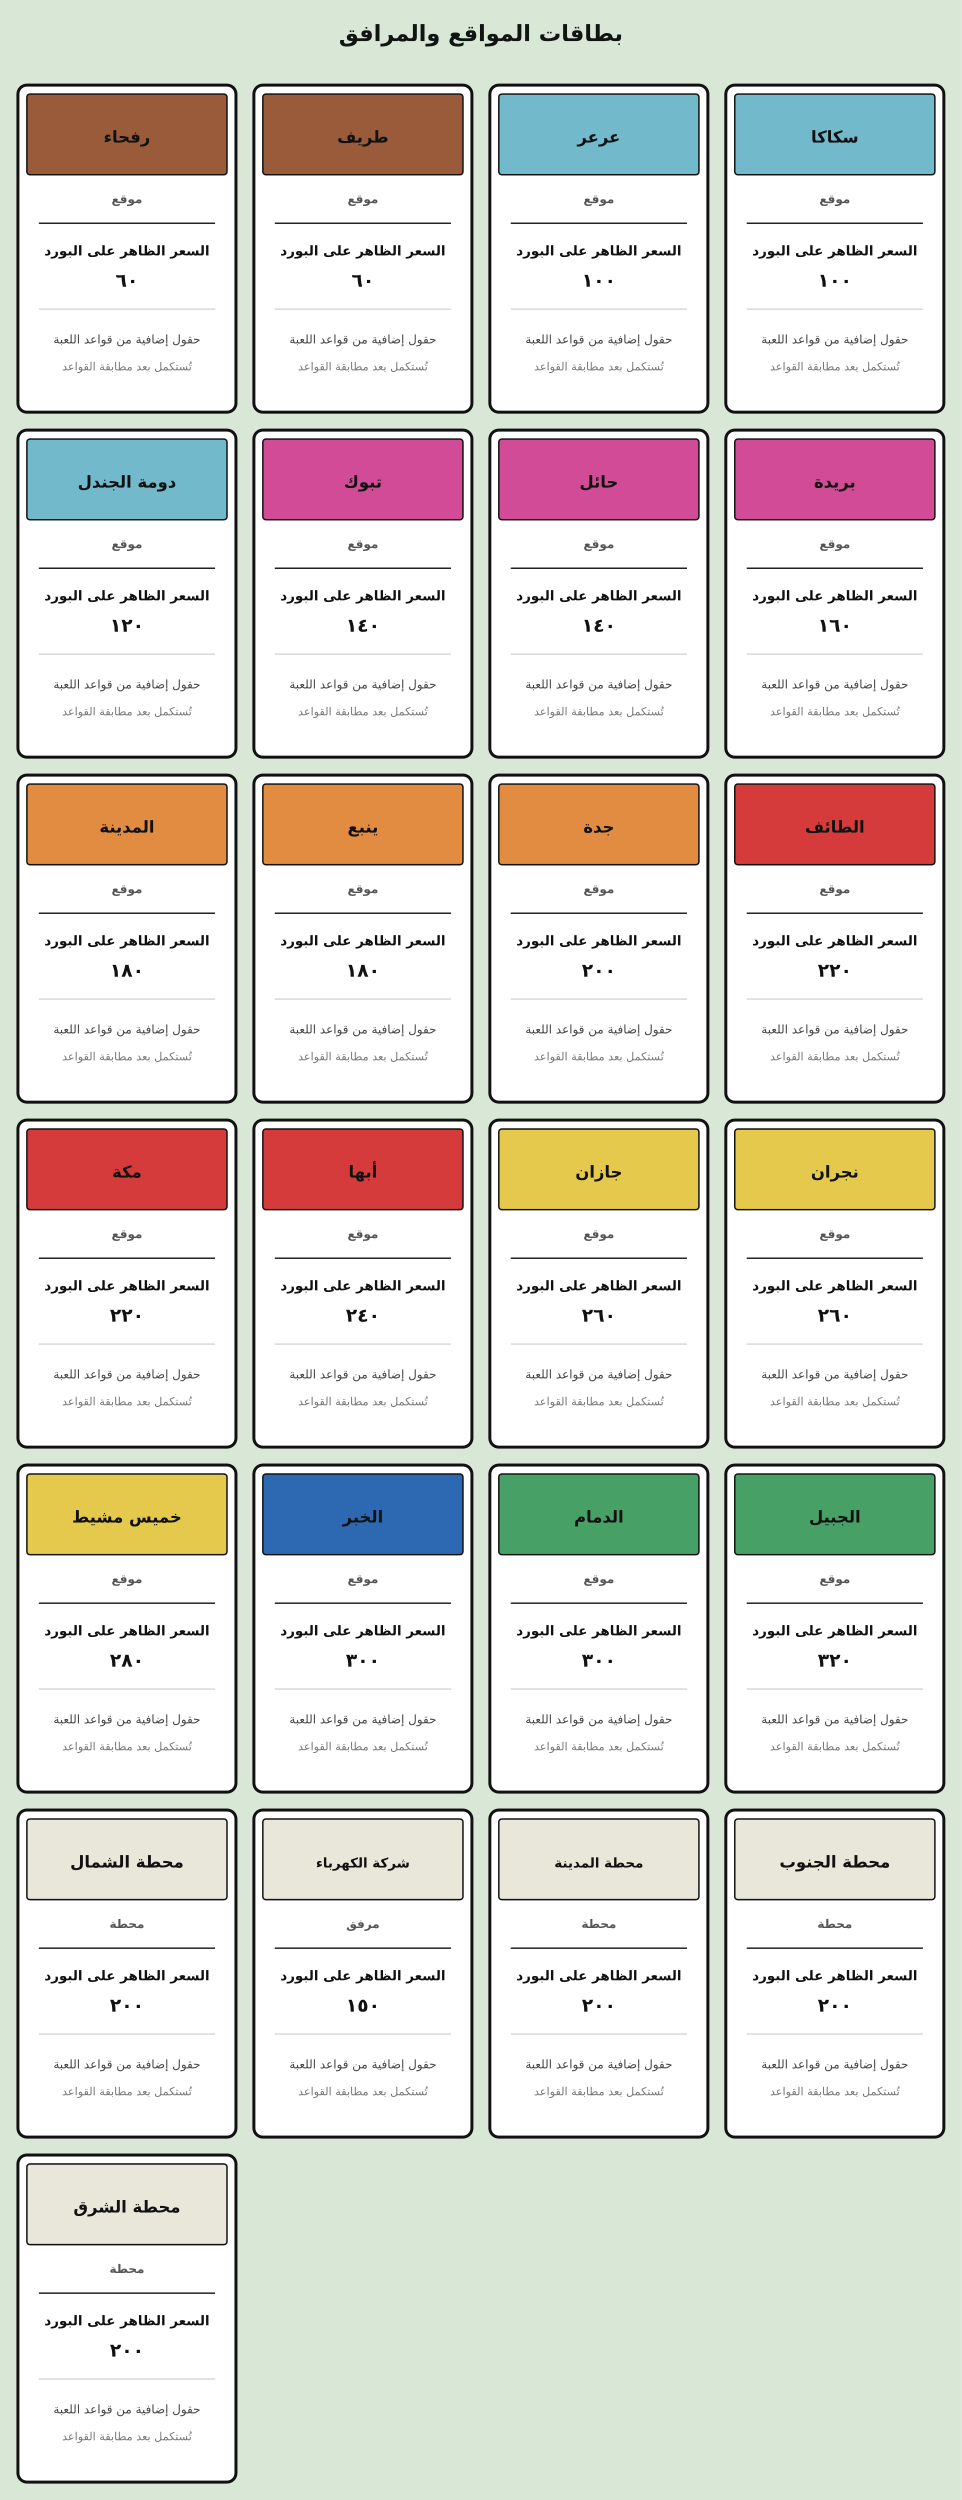
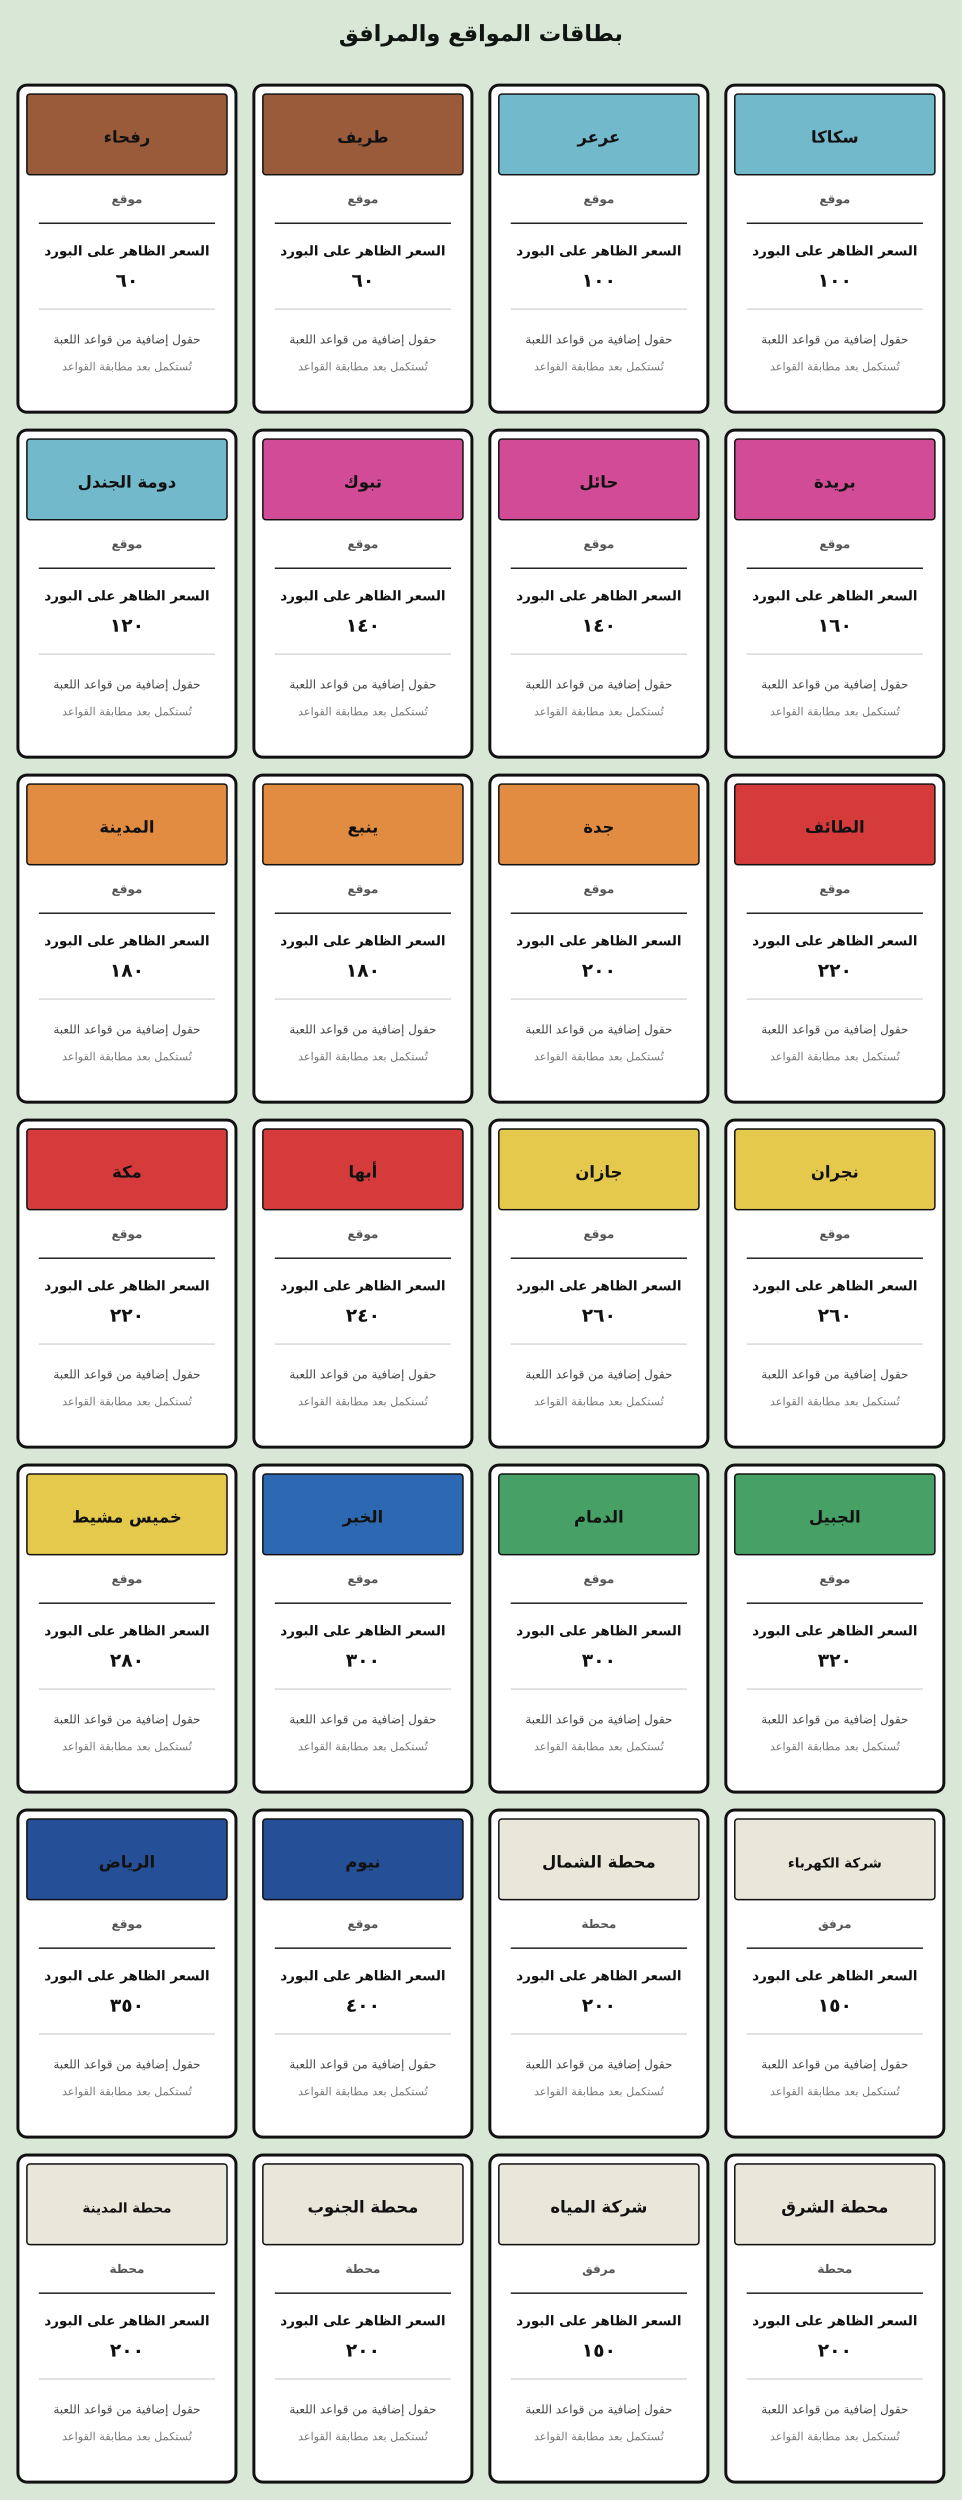
<svg xmlns="http://www.w3.org/2000/svg" width="1288" height="3348" viewBox="0 0 1288 3348">
  <rect width="100%" height="100%" fill="#D9E8D6" />
  <text x="644.0" y="55" text-anchor="middle" direction="rtl" font-family="Arial, Tahoma, 'DejaVu Sans', sans-serif" font-size="30" font-weight="800" fill="#101512">بطاقات المواقع والمرافق</text>
  <g id="card-1">
    <rect x="24" y="114" width="292" height="438" rx="12" fill="#FFFFFF" stroke="#111111" stroke-width="4" />
    <rect x="36" y="126" width="268" height="108" rx="4" fill="#995B39" stroke="#111111" stroke-width="2" />
    <text x="170.0" y="191" text-anchor="middle" direction="rtl" unicode-bidi="plaintext" font-family="Arial, Tahoma, 'DejaVu Sans', sans-serif" font-size="22" font-weight="800" fill="#111111">رفحاء</text>
    <text x="170.0" y="272" text-anchor="middle" direction="rtl" font-family="Arial, Tahoma, 'DejaVu Sans', sans-serif" font-size="16" font-weight="700" fill="#555555">موقع</text>
    <line x1="52" y1="299" x2="288" y2="299" stroke="#222222" stroke-width="2" />
    <text x="170.0" y="342" text-anchor="middle" direction="rtl" font-family="Arial, Tahoma, 'DejaVu Sans', sans-serif" font-size="18" font-weight="700" fill="#111111">السعر الظاهر على البورد</text>
    <text x="170.0" y="384" text-anchor="middle" direction="ltr" unicode-bidi="isolate" font-family="Arial, Tahoma, 'DejaVu Sans', sans-serif" font-size="25" font-weight="800" fill="#111111">٦٠</text>
    <line x1="52" y1="414" x2="288" y2="414" stroke="#D8D8D8" stroke-width="2" />
    <text x="170.0" y="460" text-anchor="middle" direction="rtl" font-family="Arial, Tahoma, 'DejaVu Sans', sans-serif" font-size="16" fill="#444444">حقول إضافية من قواعد اللعبة</text>
    <text x="170.0" y="496" text-anchor="middle" direction="rtl" font-family="Arial, Tahoma, 'DejaVu Sans', sans-serif" font-size="15" fill="#777777">تُستكمل بعد مطابقة القواعد</text>
  </g>
  <g id="card-2">
    <rect x="340" y="114" width="292" height="438" rx="12" fill="#FFFFFF" stroke="#111111" stroke-width="4" />
    <rect x="352" y="126" width="268" height="108" rx="4" fill="#995B39" stroke="#111111" stroke-width="2" />
    <text x="486.0" y="191" text-anchor="middle" direction="rtl" unicode-bidi="plaintext" font-family="Arial, Tahoma, 'DejaVu Sans', sans-serif" font-size="22" font-weight="800" fill="#111111">طريف</text>
    <text x="486.0" y="272" text-anchor="middle" direction="rtl" font-family="Arial, Tahoma, 'DejaVu Sans', sans-serif" font-size="16" font-weight="700" fill="#555555">موقع</text>
    <line x1="368" y1="299" x2="604" y2="299" stroke="#222222" stroke-width="2" />
    <text x="486.0" y="342" text-anchor="middle" direction="rtl" font-family="Arial, Tahoma, 'DejaVu Sans', sans-serif" font-size="18" font-weight="700" fill="#111111">السعر الظاهر على البورد</text>
    <text x="486.0" y="384" text-anchor="middle" direction="ltr" unicode-bidi="isolate" font-family="Arial, Tahoma, 'DejaVu Sans', sans-serif" font-size="25" font-weight="800" fill="#111111">٦٠</text>
    <line x1="368" y1="414" x2="604" y2="414" stroke="#D8D8D8" stroke-width="2" />
    <text x="486.0" y="460" text-anchor="middle" direction="rtl" font-family="Arial, Tahoma, 'DejaVu Sans', sans-serif" font-size="16" fill="#444444">حقول إضافية من قواعد اللعبة</text>
    <text x="486.0" y="496" text-anchor="middle" direction="rtl" font-family="Arial, Tahoma, 'DejaVu Sans', sans-serif" font-size="15" fill="#777777">تُستكمل بعد مطابقة القواعد</text>
  </g>
  <g id="card-3">
    <rect x="656" y="114" width="292" height="438" rx="12" fill="#FFFFFF" stroke="#111111" stroke-width="4" />
    <rect x="668" y="126" width="268" height="108" rx="4" fill="#72B9CC" stroke="#111111" stroke-width="2" />
    <text x="802.0" y="191" text-anchor="middle" direction="rtl" unicode-bidi="plaintext" font-family="Arial, Tahoma, 'DejaVu Sans', sans-serif" font-size="22" font-weight="800" fill="#111111">عرعر</text>
    <text x="802.0" y="272" text-anchor="middle" direction="rtl" font-family="Arial, Tahoma, 'DejaVu Sans', sans-serif" font-size="16" font-weight="700" fill="#555555">موقع</text>
    <line x1="684" y1="299" x2="920" y2="299" stroke="#222222" stroke-width="2" />
    <text x="802.0" y="342" text-anchor="middle" direction="rtl" font-family="Arial, Tahoma, 'DejaVu Sans', sans-serif" font-size="18" font-weight="700" fill="#111111">السعر الظاهر على البورد</text>
    <text x="802.0" y="384" text-anchor="middle" direction="ltr" unicode-bidi="isolate" font-family="Arial, Tahoma, 'DejaVu Sans', sans-serif" font-size="25" font-weight="800" fill="#111111">١٠٠</text>
    <line x1="684" y1="414" x2="920" y2="414" stroke="#D8D8D8" stroke-width="2" />
    <text x="802.0" y="460" text-anchor="middle" direction="rtl" font-family="Arial, Tahoma, 'DejaVu Sans', sans-serif" font-size="16" fill="#444444">حقول إضافية من قواعد اللعبة</text>
    <text x="802.0" y="496" text-anchor="middle" direction="rtl" font-family="Arial, Tahoma, 'DejaVu Sans', sans-serif" font-size="15" fill="#777777">تُستكمل بعد مطابقة القواعد</text>
  </g>
  <g id="card-4">
    <rect x="972" y="114" width="292" height="438" rx="12" fill="#FFFFFF" stroke="#111111" stroke-width="4" />
    <rect x="984" y="126" width="268" height="108" rx="4" fill="#72B9CC" stroke="#111111" stroke-width="2" />
    <text x="1118.0" y="191" text-anchor="middle" direction="rtl" unicode-bidi="plaintext" font-family="Arial, Tahoma, 'DejaVu Sans', sans-serif" font-size="22" font-weight="800" fill="#111111">سكاكا</text>
    <text x="1118.0" y="272" text-anchor="middle" direction="rtl" font-family="Arial, Tahoma, 'DejaVu Sans', sans-serif" font-size="16" font-weight="700" fill="#555555">موقع</text>
    <line x1="1000" y1="299" x2="1236" y2="299" stroke="#222222" stroke-width="2" />
    <text x="1118.0" y="342" text-anchor="middle" direction="rtl" font-family="Arial, Tahoma, 'DejaVu Sans', sans-serif" font-size="18" font-weight="700" fill="#111111">السعر الظاهر على البورد</text>
    <text x="1118.0" y="384" text-anchor="middle" direction="ltr" unicode-bidi="isolate" font-family="Arial, Tahoma, 'DejaVu Sans', sans-serif" font-size="25" font-weight="800" fill="#111111">١٠٠</text>
    <line x1="1000" y1="414" x2="1236" y2="414" stroke="#D8D8D8" stroke-width="2" />
    <text x="1118.0" y="460" text-anchor="middle" direction="rtl" font-family="Arial, Tahoma, 'DejaVu Sans', sans-serif" font-size="16" fill="#444444">حقول إضافية من قواعد اللعبة</text>
    <text x="1118.0" y="496" text-anchor="middle" direction="rtl" font-family="Arial, Tahoma, 'DejaVu Sans', sans-serif" font-size="15" fill="#777777">تُستكمل بعد مطابقة القواعد</text>
  </g>
  <g id="card-5">
    <rect x="24" y="576" width="292" height="438" rx="12" fill="#FFFFFF" stroke="#111111" stroke-width="4" />
    <rect x="36" y="588" width="268" height="108" rx="4" fill="#72B9CC" stroke="#111111" stroke-width="2" />
    <text x="170.0" y="653" text-anchor="middle" direction="rtl" unicode-bidi="plaintext" font-family="Arial, Tahoma, 'DejaVu Sans', sans-serif" font-size="22" font-weight="800" fill="#111111">دومة الجندل</text>
    <text x="170.0" y="734" text-anchor="middle" direction="rtl" font-family="Arial, Tahoma, 'DejaVu Sans', sans-serif" font-size="16" font-weight="700" fill="#555555">موقع</text>
    <line x1="52" y1="761" x2="288" y2="761" stroke="#222222" stroke-width="2" />
    <text x="170.0" y="804" text-anchor="middle" direction="rtl" font-family="Arial, Tahoma, 'DejaVu Sans', sans-serif" font-size="18" font-weight="700" fill="#111111">السعر الظاهر على البورد</text>
    <text x="170.0" y="846" text-anchor="middle" direction="ltr" unicode-bidi="isolate" font-family="Arial, Tahoma, 'DejaVu Sans', sans-serif" font-size="25" font-weight="800" fill="#111111">١٢٠</text>
    <line x1="52" y1="876" x2="288" y2="876" stroke="#D8D8D8" stroke-width="2" />
    <text x="170.0" y="922" text-anchor="middle" direction="rtl" font-family="Arial, Tahoma, 'DejaVu Sans', sans-serif" font-size="16" fill="#444444">حقول إضافية من قواعد اللعبة</text>
    <text x="170.0" y="958" text-anchor="middle" direction="rtl" font-family="Arial, Tahoma, 'DejaVu Sans', sans-serif" font-size="15" fill="#777777">تُستكمل بعد مطابقة القواعد</text>
  </g>
  <g id="card-6">
    <rect x="340" y="576" width="292" height="438" rx="12" fill="#FFFFFF" stroke="#111111" stroke-width="4" />
    <rect x="352" y="588" width="268" height="108" rx="4" fill="#D14B96" stroke="#111111" stroke-width="2" />
    <text x="486.0" y="653" text-anchor="middle" direction="rtl" unicode-bidi="plaintext" font-family="Arial, Tahoma, 'DejaVu Sans', sans-serif" font-size="22" font-weight="800" fill="#111111">تبوك</text>
    <text x="486.0" y="734" text-anchor="middle" direction="rtl" font-family="Arial, Tahoma, 'DejaVu Sans', sans-serif" font-size="16" font-weight="700" fill="#555555">موقع</text>
    <line x1="368" y1="761" x2="604" y2="761" stroke="#222222" stroke-width="2" />
    <text x="486.0" y="804" text-anchor="middle" direction="rtl" font-family="Arial, Tahoma, 'DejaVu Sans', sans-serif" font-size="18" font-weight="700" fill="#111111">السعر الظاهر على البورد</text>
    <text x="486.0" y="846" text-anchor="middle" direction="ltr" unicode-bidi="isolate" font-family="Arial, Tahoma, 'DejaVu Sans', sans-serif" font-size="25" font-weight="800" fill="#111111">١٤٠</text>
    <line x1="368" y1="876" x2="604" y2="876" stroke="#D8D8D8" stroke-width="2" />
    <text x="486.0" y="922" text-anchor="middle" direction="rtl" font-family="Arial, Tahoma, 'DejaVu Sans', sans-serif" font-size="16" fill="#444444">حقول إضافية من قواعد اللعبة</text>
    <text x="486.0" y="958" text-anchor="middle" direction="rtl" font-family="Arial, Tahoma, 'DejaVu Sans', sans-serif" font-size="15" fill="#777777">تُستكمل بعد مطابقة القواعد</text>
  </g>
  <g id="card-7">
    <rect x="656" y="576" width="292" height="438" rx="12" fill="#FFFFFF" stroke="#111111" stroke-width="4" />
    <rect x="668" y="588" width="268" height="108" rx="4" fill="#D14B96" stroke="#111111" stroke-width="2" />
    <text x="802.0" y="653" text-anchor="middle" direction="rtl" unicode-bidi="plaintext" font-family="Arial, Tahoma, 'DejaVu Sans', sans-serif" font-size="22" font-weight="800" fill="#111111">حائل</text>
    <text x="802.0" y="734" text-anchor="middle" direction="rtl" font-family="Arial, Tahoma, 'DejaVu Sans', sans-serif" font-size="16" font-weight="700" fill="#555555">موقع</text>
    <line x1="684" y1="761" x2="920" y2="761" stroke="#222222" stroke-width="2" />
    <text x="802.0" y="804" text-anchor="middle" direction="rtl" font-family="Arial, Tahoma, 'DejaVu Sans', sans-serif" font-size="18" font-weight="700" fill="#111111">السعر الظاهر على البورد</text>
    <text x="802.0" y="846" text-anchor="middle" direction="ltr" unicode-bidi="isolate" font-family="Arial, Tahoma, 'DejaVu Sans', sans-serif" font-size="25" font-weight="800" fill="#111111">١٤٠</text>
    <line x1="684" y1="876" x2="920" y2="876" stroke="#D8D8D8" stroke-width="2" />
    <text x="802.0" y="922" text-anchor="middle" direction="rtl" font-family="Arial, Tahoma, 'DejaVu Sans', sans-serif" font-size="16" fill="#444444">حقول إضافية من قواعد اللعبة</text>
    <text x="802.0" y="958" text-anchor="middle" direction="rtl" font-family="Arial, Tahoma, 'DejaVu Sans', sans-serif" font-size="15" fill="#777777">تُستكمل بعد مطابقة القواعد</text>
  </g>
  <g id="card-8">
    <rect x="972" y="576" width="292" height="438" rx="12" fill="#FFFFFF" stroke="#111111" stroke-width="4" />
    <rect x="984" y="588" width="268" height="108" rx="4" fill="#D14B96" stroke="#111111" stroke-width="2" />
    <text x="1118.0" y="653" text-anchor="middle" direction="rtl" unicode-bidi="plaintext" font-family="Arial, Tahoma, 'DejaVu Sans', sans-serif" font-size="22" font-weight="800" fill="#111111">بريدة</text>
    <text x="1118.0" y="734" text-anchor="middle" direction="rtl" font-family="Arial, Tahoma, 'DejaVu Sans', sans-serif" font-size="16" font-weight="700" fill="#555555">موقع</text>
    <line x1="1000" y1="761" x2="1236" y2="761" stroke="#222222" stroke-width="2" />
    <text x="1118.0" y="804" text-anchor="middle" direction="rtl" font-family="Arial, Tahoma, 'DejaVu Sans', sans-serif" font-size="18" font-weight="700" fill="#111111">السعر الظاهر على البورد</text>
    <text x="1118.0" y="846" text-anchor="middle" direction="ltr" unicode-bidi="isolate" font-family="Arial, Tahoma, 'DejaVu Sans', sans-serif" font-size="25" font-weight="800" fill="#111111">١٦٠</text>
    <line x1="1000" y1="876" x2="1236" y2="876" stroke="#D8D8D8" stroke-width="2" />
    <text x="1118.0" y="922" text-anchor="middle" direction="rtl" font-family="Arial, Tahoma, 'DejaVu Sans', sans-serif" font-size="16" fill="#444444">حقول إضافية من قواعد اللعبة</text>
    <text x="1118.0" y="958" text-anchor="middle" direction="rtl" font-family="Arial, Tahoma, 'DejaVu Sans', sans-serif" font-size="15" fill="#777777">تُستكمل بعد مطابقة القواعد</text>
  </g>
  <g id="card-9">
    <rect x="24" y="1038" width="292" height="438" rx="12" fill="#FFFFFF" stroke="#111111" stroke-width="4" />
    <rect x="36" y="1050" width="268" height="108" rx="4" fill="#E28C42" stroke="#111111" stroke-width="2" />
    <text x="170.0" y="1115" text-anchor="middle" direction="rtl" unicode-bidi="plaintext" font-family="Arial, Tahoma, 'DejaVu Sans', sans-serif" font-size="22" font-weight="800" fill="#111111">المدينة</text>
    <text x="170.0" y="1196" text-anchor="middle" direction="rtl" font-family="Arial, Tahoma, 'DejaVu Sans', sans-serif" font-size="16" font-weight="700" fill="#555555">موقع</text>
    <line x1="52" y1="1223" x2="288" y2="1223" stroke="#222222" stroke-width="2" />
    <text x="170.0" y="1266" text-anchor="middle" direction="rtl" font-family="Arial, Tahoma, 'DejaVu Sans', sans-serif" font-size="18" font-weight="700" fill="#111111">السعر الظاهر على البورد</text>
    <text x="170.0" y="1308" text-anchor="middle" direction="ltr" unicode-bidi="isolate" font-family="Arial, Tahoma, 'DejaVu Sans', sans-serif" font-size="25" font-weight="800" fill="#111111">١٨٠</text>
    <line x1="52" y1="1338" x2="288" y2="1338" stroke="#D8D8D8" stroke-width="2" />
    <text x="170.0" y="1384" text-anchor="middle" direction="rtl" font-family="Arial, Tahoma, 'DejaVu Sans', sans-serif" font-size="16" fill="#444444">حقول إضافية من قواعد اللعبة</text>
    <text x="170.0" y="1420" text-anchor="middle" direction="rtl" font-family="Arial, Tahoma, 'DejaVu Sans', sans-serif" font-size="15" fill="#777777">تُستكمل بعد مطابقة القواعد</text>
  </g>
  <g id="card-10">
    <rect x="340" y="1038" width="292" height="438" rx="12" fill="#FFFFFF" stroke="#111111" stroke-width="4" />
    <rect x="352" y="1050" width="268" height="108" rx="4" fill="#E28C42" stroke="#111111" stroke-width="2" />
    <text x="486.0" y="1115" text-anchor="middle" direction="rtl" unicode-bidi="plaintext" font-family="Arial, Tahoma, 'DejaVu Sans', sans-serif" font-size="22" font-weight="800" fill="#111111">ينبع</text>
    <text x="486.0" y="1196" text-anchor="middle" direction="rtl" font-family="Arial, Tahoma, 'DejaVu Sans', sans-serif" font-size="16" font-weight="700" fill="#555555">موقع</text>
    <line x1="368" y1="1223" x2="604" y2="1223" stroke="#222222" stroke-width="2" />
    <text x="486.0" y="1266" text-anchor="middle" direction="rtl" font-family="Arial, Tahoma, 'DejaVu Sans', sans-serif" font-size="18" font-weight="700" fill="#111111">السعر الظاهر على البورد</text>
    <text x="486.0" y="1308" text-anchor="middle" direction="ltr" unicode-bidi="isolate" font-family="Arial, Tahoma, 'DejaVu Sans', sans-serif" font-size="25" font-weight="800" fill="#111111">١٨٠</text>
    <line x1="368" y1="1338" x2="604" y2="1338" stroke="#D8D8D8" stroke-width="2" />
    <text x="486.0" y="1384" text-anchor="middle" direction="rtl" font-family="Arial, Tahoma, 'DejaVu Sans', sans-serif" font-size="16" fill="#444444">حقول إضافية من قواعد اللعبة</text>
    <text x="486.0" y="1420" text-anchor="middle" direction="rtl" font-family="Arial, Tahoma, 'DejaVu Sans', sans-serif" font-size="15" fill="#777777">تُستكمل بعد مطابقة القواعد</text>
  </g>
  <g id="card-11">
    <rect x="656" y="1038" width="292" height="438" rx="12" fill="#FFFFFF" stroke="#111111" stroke-width="4" />
    <rect x="668" y="1050" width="268" height="108" rx="4" fill="#E28C42" stroke="#111111" stroke-width="2" />
    <text x="802.0" y="1115" text-anchor="middle" direction="rtl" unicode-bidi="plaintext" font-family="Arial, Tahoma, 'DejaVu Sans', sans-serif" font-size="22" font-weight="800" fill="#111111">جدة</text>
    <text x="802.0" y="1196" text-anchor="middle" direction="rtl" font-family="Arial, Tahoma, 'DejaVu Sans', sans-serif" font-size="16" font-weight="700" fill="#555555">موقع</text>
    <line x1="684" y1="1223" x2="920" y2="1223" stroke="#222222" stroke-width="2" />
    <text x="802.0" y="1266" text-anchor="middle" direction="rtl" font-family="Arial, Tahoma, 'DejaVu Sans', sans-serif" font-size="18" font-weight="700" fill="#111111">السعر الظاهر على البورد</text>
    <text x="802.0" y="1308" text-anchor="middle" direction="ltr" unicode-bidi="isolate" font-family="Arial, Tahoma, 'DejaVu Sans', sans-serif" font-size="25" font-weight="800" fill="#111111">٢٠٠</text>
    <line x1="684" y1="1338" x2="920" y2="1338" stroke="#D8D8D8" stroke-width="2" />
    <text x="802.0" y="1384" text-anchor="middle" direction="rtl" font-family="Arial, Tahoma, 'DejaVu Sans', sans-serif" font-size="16" fill="#444444">حقول إضافية من قواعد اللعبة</text>
    <text x="802.0" y="1420" text-anchor="middle" direction="rtl" font-family="Arial, Tahoma, 'DejaVu Sans', sans-serif" font-size="15" fill="#777777">تُستكمل بعد مطابقة القواعد</text>
  </g>
  <g id="card-12">
    <rect x="972" y="1038" width="292" height="438" rx="12" fill="#FFFFFF" stroke="#111111" stroke-width="4" />
    <rect x="984" y="1050" width="268" height="108" rx="4" fill="#D53B3B" stroke="#111111" stroke-width="2" />
    <text x="1118.0" y="1115" text-anchor="middle" direction="rtl" unicode-bidi="plaintext" font-family="Arial, Tahoma, 'DejaVu Sans', sans-serif" font-size="22" font-weight="800" fill="#111111">الطائف</text>
    <text x="1118.0" y="1196" text-anchor="middle" direction="rtl" font-family="Arial, Tahoma, 'DejaVu Sans', sans-serif" font-size="16" font-weight="700" fill="#555555">موقع</text>
    <line x1="1000" y1="1223" x2="1236" y2="1223" stroke="#222222" stroke-width="2" />
    <text x="1118.0" y="1266" text-anchor="middle" direction="rtl" font-family="Arial, Tahoma, 'DejaVu Sans', sans-serif" font-size="18" font-weight="700" fill="#111111">السعر الظاهر على البورد</text>
    <text x="1118.0" y="1308" text-anchor="middle" direction="ltr" unicode-bidi="isolate" font-family="Arial, Tahoma, 'DejaVu Sans', sans-serif" font-size="25" font-weight="800" fill="#111111">٢٢٠</text>
    <line x1="1000" y1="1338" x2="1236" y2="1338" stroke="#D8D8D8" stroke-width="2" />
    <text x="1118.0" y="1384" text-anchor="middle" direction="rtl" font-family="Arial, Tahoma, 'DejaVu Sans', sans-serif" font-size="16" fill="#444444">حقول إضافية من قواعد اللعبة</text>
    <text x="1118.0" y="1420" text-anchor="middle" direction="rtl" font-family="Arial, Tahoma, 'DejaVu Sans', sans-serif" font-size="15" fill="#777777">تُستكمل بعد مطابقة القواعد</text>
  </g>
  <g id="card-13">
    <rect x="24" y="1500" width="292" height="438" rx="12" fill="#FFFFFF" stroke="#111111" stroke-width="4" />
    <rect x="36" y="1512" width="268" height="108" rx="4" fill="#D53B3B" stroke="#111111" stroke-width="2" />
    <text x="170.0" y="1577" text-anchor="middle" direction="rtl" unicode-bidi="plaintext" font-family="Arial, Tahoma, 'DejaVu Sans', sans-serif" font-size="22" font-weight="800" fill="#111111">مكة</text>
    <text x="170.0" y="1658" text-anchor="middle" direction="rtl" font-family="Arial, Tahoma, 'DejaVu Sans', sans-serif" font-size="16" font-weight="700" fill="#555555">موقع</text>
    <line x1="52" y1="1685" x2="288" y2="1685" stroke="#222222" stroke-width="2" />
    <text x="170.0" y="1728" text-anchor="middle" direction="rtl" font-family="Arial, Tahoma, 'DejaVu Sans', sans-serif" font-size="18" font-weight="700" fill="#111111">السعر الظاهر على البورد</text>
    <text x="170.0" y="1770" text-anchor="middle" direction="ltr" unicode-bidi="isolate" font-family="Arial, Tahoma, 'DejaVu Sans', sans-serif" font-size="25" font-weight="800" fill="#111111">٢٢٠</text>
    <line x1="52" y1="1800" x2="288" y2="1800" stroke="#D8D8D8" stroke-width="2" />
    <text x="170.0" y="1846" text-anchor="middle" direction="rtl" font-family="Arial, Tahoma, 'DejaVu Sans', sans-serif" font-size="16" fill="#444444">حقول إضافية من قواعد اللعبة</text>
    <text x="170.0" y="1882" text-anchor="middle" direction="rtl" font-family="Arial, Tahoma, 'DejaVu Sans', sans-serif" font-size="15" fill="#777777">تُستكمل بعد مطابقة القواعد</text>
  </g>
  <g id="card-14">
    <rect x="340" y="1500" width="292" height="438" rx="12" fill="#FFFFFF" stroke="#111111" stroke-width="4" />
    <rect x="352" y="1512" width="268" height="108" rx="4" fill="#D53B3B" stroke="#111111" stroke-width="2" />
    <text x="486.0" y="1577" text-anchor="middle" direction="rtl" unicode-bidi="plaintext" font-family="Arial, Tahoma, 'DejaVu Sans', sans-serif" font-size="22" font-weight="800" fill="#111111">أبها</text>
    <text x="486.0" y="1658" text-anchor="middle" direction="rtl" font-family="Arial, Tahoma, 'DejaVu Sans', sans-serif" font-size="16" font-weight="700" fill="#555555">موقع</text>
    <line x1="368" y1="1685" x2="604" y2="1685" stroke="#222222" stroke-width="2" />
    <text x="486.0" y="1728" text-anchor="middle" direction="rtl" font-family="Arial, Tahoma, 'DejaVu Sans', sans-serif" font-size="18" font-weight="700" fill="#111111">السعر الظاهر على البورد</text>
    <text x="486.0" y="1770" text-anchor="middle" direction="ltr" unicode-bidi="isolate" font-family="Arial, Tahoma, 'DejaVu Sans', sans-serif" font-size="25" font-weight="800" fill="#111111">٢٤٠</text>
    <line x1="368" y1="1800" x2="604" y2="1800" stroke="#D8D8D8" stroke-width="2" />
    <text x="486.0" y="1846" text-anchor="middle" direction="rtl" font-family="Arial, Tahoma, 'DejaVu Sans', sans-serif" font-size="16" fill="#444444">حقول إضافية من قواعد اللعبة</text>
    <text x="486.0" y="1882" text-anchor="middle" direction="rtl" font-family="Arial, Tahoma, 'DejaVu Sans', sans-serif" font-size="15" fill="#777777">تُستكمل بعد مطابقة القواعد</text>
  </g>
  <g id="card-15">
    <rect x="656" y="1500" width="292" height="438" rx="12" fill="#FFFFFF" stroke="#111111" stroke-width="4" />
    <rect x="668" y="1512" width="268" height="108" rx="4" fill="#E4C94C" stroke="#111111" stroke-width="2" />
    <text x="802.0" y="1577" text-anchor="middle" direction="rtl" unicode-bidi="plaintext" font-family="Arial, Tahoma, 'DejaVu Sans', sans-serif" font-size="22" font-weight="800" fill="#111111">جازان</text>
    <text x="802.0" y="1658" text-anchor="middle" direction="rtl" font-family="Arial, Tahoma, 'DejaVu Sans', sans-serif" font-size="16" font-weight="700" fill="#555555">موقع</text>
    <line x1="684" y1="1685" x2="920" y2="1685" stroke="#222222" stroke-width="2" />
    <text x="802.0" y="1728" text-anchor="middle" direction="rtl" font-family="Arial, Tahoma, 'DejaVu Sans', sans-serif" font-size="18" font-weight="700" fill="#111111">السعر الظاهر على البورد</text>
    <text x="802.0" y="1770" text-anchor="middle" direction="ltr" unicode-bidi="isolate" font-family="Arial, Tahoma, 'DejaVu Sans', sans-serif" font-size="25" font-weight="800" fill="#111111">٢٦٠</text>
    <line x1="684" y1="1800" x2="920" y2="1800" stroke="#D8D8D8" stroke-width="2" />
    <text x="802.0" y="1846" text-anchor="middle" direction="rtl" font-family="Arial, Tahoma, 'DejaVu Sans', sans-serif" font-size="16" fill="#444444">حقول إضافية من قواعد اللعبة</text>
    <text x="802.0" y="1882" text-anchor="middle" direction="rtl" font-family="Arial, Tahoma, 'DejaVu Sans', sans-serif" font-size="15" fill="#777777">تُستكمل بعد مطابقة القواعد</text>
  </g>
  <g id="card-16">
    <rect x="972" y="1500" width="292" height="438" rx="12" fill="#FFFFFF" stroke="#111111" stroke-width="4" />
    <rect x="984" y="1512" width="268" height="108" rx="4" fill="#E4C94C" stroke="#111111" stroke-width="2" />
    <text x="1118.0" y="1577" text-anchor="middle" direction="rtl" unicode-bidi="plaintext" font-family="Arial, Tahoma, 'DejaVu Sans', sans-serif" font-size="22" font-weight="800" fill="#111111">نجران</text>
    <text x="1118.0" y="1658" text-anchor="middle" direction="rtl" font-family="Arial, Tahoma, 'DejaVu Sans', sans-serif" font-size="16" font-weight="700" fill="#555555">موقع</text>
    <line x1="1000" y1="1685" x2="1236" y2="1685" stroke="#222222" stroke-width="2" />
    <text x="1118.0" y="1728" text-anchor="middle" direction="rtl" font-family="Arial, Tahoma, 'DejaVu Sans', sans-serif" font-size="18" font-weight="700" fill="#111111">السعر الظاهر على البورد</text>
    <text x="1118.0" y="1770" text-anchor="middle" direction="ltr" unicode-bidi="isolate" font-family="Arial, Tahoma, 'DejaVu Sans', sans-serif" font-size="25" font-weight="800" fill="#111111">٢٦٠</text>
    <line x1="1000" y1="1800" x2="1236" y2="1800" stroke="#D8D8D8" stroke-width="2" />
    <text x="1118.0" y="1846" text-anchor="middle" direction="rtl" font-family="Arial, Tahoma, 'DejaVu Sans', sans-serif" font-size="16" fill="#444444">حقول إضافية من قواعد اللعبة</text>
    <text x="1118.0" y="1882" text-anchor="middle" direction="rtl" font-family="Arial, Tahoma, 'DejaVu Sans', sans-serif" font-size="15" fill="#777777">تُستكمل بعد مطابقة القواعد</text>
  </g>
  <g id="card-17">
    <rect x="24" y="1962" width="292" height="438" rx="12" fill="#FFFFFF" stroke="#111111" stroke-width="4" />
    <rect x="36" y="1974" width="268" height="108" rx="4" fill="#E4C94C" stroke="#111111" stroke-width="2" />
    <text x="170.0" y="2039" text-anchor="middle" direction="rtl" unicode-bidi="plaintext" font-family="Arial, Tahoma, 'DejaVu Sans', sans-serif" font-size="22" font-weight="800" fill="#111111">خميس مشيط</text>
    <text x="170.0" y="2120" text-anchor="middle" direction="rtl" font-family="Arial, Tahoma, 'DejaVu Sans', sans-serif" font-size="16" font-weight="700" fill="#555555">موقع</text>
    <line x1="52" y1="2147" x2="288" y2="2147" stroke="#222222" stroke-width="2" />
    <text x="170.0" y="2190" text-anchor="middle" direction="rtl" font-family="Arial, Tahoma, 'DejaVu Sans', sans-serif" font-size="18" font-weight="700" fill="#111111">السعر الظاهر على البورد</text>
    <text x="170.0" y="2232" text-anchor="middle" direction="ltr" unicode-bidi="isolate" font-family="Arial, Tahoma, 'DejaVu Sans', sans-serif" font-size="25" font-weight="800" fill="#111111">٢٨٠</text>
    <line x1="52" y1="2262" x2="288" y2="2262" stroke="#D8D8D8" stroke-width="2" />
    <text x="170.0" y="2308" text-anchor="middle" direction="rtl" font-family="Arial, Tahoma, 'DejaVu Sans', sans-serif" font-size="16" fill="#444444">حقول إضافية من قواعد اللعبة</text>
    <text x="170.0" y="2344" text-anchor="middle" direction="rtl" font-family="Arial, Tahoma, 'DejaVu Sans', sans-serif" font-size="15" fill="#777777">تُستكمل بعد مطابقة القواعد</text>
  </g>
  <g id="card-18">
    <rect x="340" y="1962" width="292" height="438" rx="12" fill="#FFFFFF" stroke="#111111" stroke-width="4" />
    <rect x="352" y="1974" width="268" height="108" rx="4" fill="#2C69B2" stroke="#111111" stroke-width="2" />
    <text x="486.0" y="2039" text-anchor="middle" direction="rtl" unicode-bidi="plaintext" font-family="Arial, Tahoma, 'DejaVu Sans', sans-serif" font-size="22" font-weight="800" fill="#111111">الخبر</text>
    <text x="486.0" y="2120" text-anchor="middle" direction="rtl" font-family="Arial, Tahoma, 'DejaVu Sans', sans-serif" font-size="16" font-weight="700" fill="#555555">موقع</text>
    <line x1="368" y1="2147" x2="604" y2="2147" stroke="#222222" stroke-width="2" />
    <text x="486.0" y="2190" text-anchor="middle" direction="rtl" font-family="Arial, Tahoma, 'DejaVu Sans', sans-serif" font-size="18" font-weight="700" fill="#111111">السعر الظاهر على البورد</text>
    <text x="486.0" y="2232" text-anchor="middle" direction="ltr" unicode-bidi="isolate" font-family="Arial, Tahoma, 'DejaVu Sans', sans-serif" font-size="25" font-weight="800" fill="#111111">٣٠٠</text>
    <line x1="368" y1="2262" x2="604" y2="2262" stroke="#D8D8D8" stroke-width="2" />
    <text x="486.0" y="2308" text-anchor="middle" direction="rtl" font-family="Arial, Tahoma, 'DejaVu Sans', sans-serif" font-size="16" fill="#444444">حقول إضافية من قواعد اللعبة</text>
    <text x="486.0" y="2344" text-anchor="middle" direction="rtl" font-family="Arial, Tahoma, 'DejaVu Sans', sans-serif" font-size="15" fill="#777777">تُستكمل بعد مطابقة القواعد</text>
  </g>
  <g id="card-19">
    <rect x="656" y="1962" width="292" height="438" rx="12" fill="#FFFFFF" stroke="#111111" stroke-width="4" />
    <rect x="668" y="1974" width="268" height="108" rx="4" fill="#47A167" stroke="#111111" stroke-width="2" />
    <text x="802.0" y="2039" text-anchor="middle" direction="rtl" unicode-bidi="plaintext" font-family="Arial, Tahoma, 'DejaVu Sans', sans-serif" font-size="22" font-weight="800" fill="#111111">الدمام</text>
    <text x="802.0" y="2120" text-anchor="middle" direction="rtl" font-family="Arial, Tahoma, 'DejaVu Sans', sans-serif" font-size="16" font-weight="700" fill="#555555">موقع</text>
    <line x1="684" y1="2147" x2="920" y2="2147" stroke="#222222" stroke-width="2" />
    <text x="802.0" y="2190" text-anchor="middle" direction="rtl" font-family="Arial, Tahoma, 'DejaVu Sans', sans-serif" font-size="18" font-weight="700" fill="#111111">السعر الظاهر على البورد</text>
    <text x="802.0" y="2232" text-anchor="middle" direction="ltr" unicode-bidi="isolate" font-family="Arial, Tahoma, 'DejaVu Sans', sans-serif" font-size="25" font-weight="800" fill="#111111">٣٠٠</text>
    <line x1="684" y1="2262" x2="920" y2="2262" stroke="#D8D8D8" stroke-width="2" />
    <text x="802.0" y="2308" text-anchor="middle" direction="rtl" font-family="Arial, Tahoma, 'DejaVu Sans', sans-serif" font-size="16" fill="#444444">حقول إضافية من قواعد اللعبة</text>
    <text x="802.0" y="2344" text-anchor="middle" direction="rtl" font-family="Arial, Tahoma, 'DejaVu Sans', sans-serif" font-size="15" fill="#777777">تُستكمل بعد مطابقة القواعد</text>
  </g>
  <g id="card-20">
    <rect x="972" y="1962" width="292" height="438" rx="12" fill="#FFFFFF" stroke="#111111" stroke-width="4" />
    <rect x="984" y="1974" width="268" height="108" rx="4" fill="#47A167" stroke="#111111" stroke-width="2" />
    <text x="1118.0" y="2039" text-anchor="middle" direction="rtl" unicode-bidi="plaintext" font-family="Arial, Tahoma, 'DejaVu Sans', sans-serif" font-size="22" font-weight="800" fill="#111111">الجبيل</text>
    <text x="1118.0" y="2120" text-anchor="middle" direction="rtl" font-family="Arial, Tahoma, 'DejaVu Sans', sans-serif" font-size="16" font-weight="700" fill="#555555">موقع</text>
    <line x1="1000" y1="2147" x2="1236" y2="2147" stroke="#222222" stroke-width="2" />
    <text x="1118.0" y="2190" text-anchor="middle" direction="rtl" font-family="Arial, Tahoma, 'DejaVu Sans', sans-serif" font-size="18" font-weight="700" fill="#111111">السعر الظاهر على البورد</text>
    <text x="1118.0" y="2232" text-anchor="middle" direction="ltr" unicode-bidi="isolate" font-family="Arial, Tahoma, 'DejaVu Sans', sans-serif" font-size="25" font-weight="800" fill="#111111">٣٢٠</text>
    <line x1="1000" y1="2262" x2="1236" y2="2262" stroke="#D8D8D8" stroke-width="2" />
    <text x="1118.0" y="2308" text-anchor="middle" direction="rtl" font-family="Arial, Tahoma, 'DejaVu Sans', sans-serif" font-size="16" fill="#444444">حقول إضافية من قواعد اللعبة</text>
    <text x="1118.0" y="2344" text-anchor="middle" direction="rtl" font-family="Arial, Tahoma, 'DejaVu Sans', sans-serif" font-size="15" fill="#777777">تُستكمل بعد مطابقة القواعد</text>
  </g>
  <g id="card-21">
    <rect x="24" y="2424" width="292" height="438" rx="12" fill="#FFFFFF" stroke="#111111" stroke-width="4" />
-     <rect x="36" y="2436" width="268" height="108" rx="4" fill="#E9E7D9" stroke="#111111" stroke-width="2" />
-     <text x="170.0" y="2501" text-anchor="middle" direction="rtl" unicode-bidi="plaintext" font-family="Arial, Tahoma, 'DejaVu Sans', sans-serif" font-size="22" font-weight="800" fill="#111111">محطة الشمال</text>
-     <text x="170.0" y="2582" text-anchor="middle" direction="rtl" font-family="Arial, Tahoma, 'DejaVu Sans', sans-serif" font-size="16" font-weight="700" fill="#555555">محطة</text>
+     <rect x="36" y="2436" width="268" height="108" rx="4" fill="#254F96" stroke="#111111" stroke-width="2" />
+     <text x="170.0" y="2501" text-anchor="middle" direction="rtl" unicode-bidi="plaintext" font-family="Arial, Tahoma, 'DejaVu Sans', sans-serif" font-size="22" font-weight="800" fill="#111111">الرياض</text>
+     <text x="170.0" y="2582" text-anchor="middle" direction="rtl" font-family="Arial, Tahoma, 'DejaVu Sans', sans-serif" font-size="16" font-weight="700" fill="#555555">موقع</text>
    <line x1="52" y1="2609" x2="288" y2="2609" stroke="#222222" stroke-width="2" />
    <text x="170.0" y="2652" text-anchor="middle" direction="rtl" font-family="Arial, Tahoma, 'DejaVu Sans', sans-serif" font-size="18" font-weight="700" fill="#111111">السعر الظاهر على البورد</text>
-     <text x="170.0" y="2694" text-anchor="middle" direction="ltr" unicode-bidi="isolate" font-family="Arial, Tahoma, 'DejaVu Sans', sans-serif" font-size="25" font-weight="800" fill="#111111">٢٠٠</text>
+     <text x="170.0" y="2694" text-anchor="middle" direction="ltr" unicode-bidi="isolate" font-family="Arial, Tahoma, 'DejaVu Sans', sans-serif" font-size="25" font-weight="800" fill="#111111">٣٥٠</text>
    <line x1="52" y1="2724" x2="288" y2="2724" stroke="#D8D8D8" stroke-width="2" />
    <text x="170.0" y="2770" text-anchor="middle" direction="rtl" font-family="Arial, Tahoma, 'DejaVu Sans', sans-serif" font-size="16" fill="#444444">حقول إضافية من قواعد اللعبة</text>
    <text x="170.0" y="2806" text-anchor="middle" direction="rtl" font-family="Arial, Tahoma, 'DejaVu Sans', sans-serif" font-size="15" fill="#777777">تُستكمل بعد مطابقة القواعد</text>
  </g>
  <g id="card-22">
    <rect x="340" y="2424" width="292" height="438" rx="12" fill="#FFFFFF" stroke="#111111" stroke-width="4" />
-     <rect x="352" y="2436" width="268" height="108" rx="4" fill="#E9E7D9" stroke="#111111" stroke-width="2" />
-     <text x="486.0" y="2501" text-anchor="middle" direction="rtl" unicode-bidi="plaintext" font-family="Arial, Tahoma, 'DejaVu Sans', sans-serif" font-size="18" font-weight="800" fill="#111111">شركة الكهرباء</text>
-     <text x="486.0" y="2582" text-anchor="middle" direction="rtl" font-family="Arial, Tahoma, 'DejaVu Sans', sans-serif" font-size="16" font-weight="700" fill="#555555">مرفق</text>
+     <rect x="352" y="2436" width="268" height="108" rx="4" fill="#254F96" stroke="#111111" stroke-width="2" />
+     <text x="486.0" y="2501" text-anchor="middle" direction="rtl" unicode-bidi="plaintext" font-family="Arial, Tahoma, 'DejaVu Sans', sans-serif" font-size="22" font-weight="800" fill="#111111">نيوم</text>
+     <text x="486.0" y="2582" text-anchor="middle" direction="rtl" font-family="Arial, Tahoma, 'DejaVu Sans', sans-serif" font-size="16" font-weight="700" fill="#555555">موقع</text>
    <line x1="368" y1="2609" x2="604" y2="2609" stroke="#222222" stroke-width="2" />
    <text x="486.0" y="2652" text-anchor="middle" direction="rtl" font-family="Arial, Tahoma, 'DejaVu Sans', sans-serif" font-size="18" font-weight="700" fill="#111111">السعر الظاهر على البورد</text>
-     <text x="486.0" y="2694" text-anchor="middle" direction="ltr" unicode-bidi="isolate" font-family="Arial, Tahoma, 'DejaVu Sans', sans-serif" font-size="25" font-weight="800" fill="#111111">١٥٠</text>
+     <text x="486.0" y="2694" text-anchor="middle" direction="ltr" unicode-bidi="isolate" font-family="Arial, Tahoma, 'DejaVu Sans', sans-serif" font-size="25" font-weight="800" fill="#111111">٤٠٠</text>
    <line x1="368" y1="2724" x2="604" y2="2724" stroke="#D8D8D8" stroke-width="2" />
    <text x="486.0" y="2770" text-anchor="middle" direction="rtl" font-family="Arial, Tahoma, 'DejaVu Sans', sans-serif" font-size="16" fill="#444444">حقول إضافية من قواعد اللعبة</text>
    <text x="486.0" y="2806" text-anchor="middle" direction="rtl" font-family="Arial, Tahoma, 'DejaVu Sans', sans-serif" font-size="15" fill="#777777">تُستكمل بعد مطابقة القواعد</text>
  </g>
  <g id="card-23">
    <rect x="656" y="2424" width="292" height="438" rx="12" fill="#FFFFFF" stroke="#111111" stroke-width="4" />
    <rect x="668" y="2436" width="268" height="108" rx="4" fill="#E9E7D9" stroke="#111111" stroke-width="2" />
-     <text x="802.0" y="2501" text-anchor="middle" direction="rtl" unicode-bidi="plaintext" font-family="Arial, Tahoma, 'DejaVu Sans', sans-serif" font-size="18" font-weight="800" fill="#111111">محطة المدينة</text>
+     <text x="802.0" y="2501" text-anchor="middle" direction="rtl" unicode-bidi="plaintext" font-family="Arial, Tahoma, 'DejaVu Sans', sans-serif" font-size="22" font-weight="800" fill="#111111">محطة الشمال</text>
    <text x="802.0" y="2582" text-anchor="middle" direction="rtl" font-family="Arial, Tahoma, 'DejaVu Sans', sans-serif" font-size="16" font-weight="700" fill="#555555">محطة</text>
    <line x1="684" y1="2609" x2="920" y2="2609" stroke="#222222" stroke-width="2" />
    <text x="802.0" y="2652" text-anchor="middle" direction="rtl" font-family="Arial, Tahoma, 'DejaVu Sans', sans-serif" font-size="18" font-weight="700" fill="#111111">السعر الظاهر على البورد</text>
    <text x="802.0" y="2694" text-anchor="middle" direction="ltr" unicode-bidi="isolate" font-family="Arial, Tahoma, 'DejaVu Sans', sans-serif" font-size="25" font-weight="800" fill="#111111">٢٠٠</text>
    <line x1="684" y1="2724" x2="920" y2="2724" stroke="#D8D8D8" stroke-width="2" />
    <text x="802.0" y="2770" text-anchor="middle" direction="rtl" font-family="Arial, Tahoma, 'DejaVu Sans', sans-serif" font-size="16" fill="#444444">حقول إضافية من قواعد اللعبة</text>
    <text x="802.0" y="2806" text-anchor="middle" direction="rtl" font-family="Arial, Tahoma, 'DejaVu Sans', sans-serif" font-size="15" fill="#777777">تُستكمل بعد مطابقة القواعد</text>
  </g>
  <g id="card-24">
    <rect x="972" y="2424" width="292" height="438" rx="12" fill="#FFFFFF" stroke="#111111" stroke-width="4" />
    <rect x="984" y="2436" width="268" height="108" rx="4" fill="#E9E7D9" stroke="#111111" stroke-width="2" />
-     <text x="1118.0" y="2501" text-anchor="middle" direction="rtl" unicode-bidi="plaintext" font-family="Arial, Tahoma, 'DejaVu Sans', sans-serif" font-size="22" font-weight="800" fill="#111111">محطة الجنوب</text>
-     <text x="1118.0" y="2582" text-anchor="middle" direction="rtl" font-family="Arial, Tahoma, 'DejaVu Sans', sans-serif" font-size="16" font-weight="700" fill="#555555">محطة</text>
+     <text x="1118.0" y="2501" text-anchor="middle" direction="rtl" unicode-bidi="plaintext" font-family="Arial, Tahoma, 'DejaVu Sans', sans-serif" font-size="18" font-weight="800" fill="#111111">شركة الكهرباء</text>
+     <text x="1118.0" y="2582" text-anchor="middle" direction="rtl" font-family="Arial, Tahoma, 'DejaVu Sans', sans-serif" font-size="16" font-weight="700" fill="#555555">مرفق</text>
    <line x1="1000" y1="2609" x2="1236" y2="2609" stroke="#222222" stroke-width="2" />
    <text x="1118.0" y="2652" text-anchor="middle" direction="rtl" font-family="Arial, Tahoma, 'DejaVu Sans', sans-serif" font-size="18" font-weight="700" fill="#111111">السعر الظاهر على البورد</text>
-     <text x="1118.0" y="2694" text-anchor="middle" direction="ltr" unicode-bidi="isolate" font-family="Arial, Tahoma, 'DejaVu Sans', sans-serif" font-size="25" font-weight="800" fill="#111111">٢٠٠</text>
+     <text x="1118.0" y="2694" text-anchor="middle" direction="ltr" unicode-bidi="isolate" font-family="Arial, Tahoma, 'DejaVu Sans', sans-serif" font-size="25" font-weight="800" fill="#111111">١٥٠</text>
    <line x1="1000" y1="2724" x2="1236" y2="2724" stroke="#D8D8D8" stroke-width="2" />
    <text x="1118.0" y="2770" text-anchor="middle" direction="rtl" font-family="Arial, Tahoma, 'DejaVu Sans', sans-serif" font-size="16" fill="#444444">حقول إضافية من قواعد اللعبة</text>
    <text x="1118.0" y="2806" text-anchor="middle" direction="rtl" font-family="Arial, Tahoma, 'DejaVu Sans', sans-serif" font-size="15" fill="#777777">تُستكمل بعد مطابقة القواعد</text>
  </g>
  <g id="card-25">
    <rect x="24" y="2886" width="292" height="438" rx="12" fill="#FFFFFF" stroke="#111111" stroke-width="4" />
    <rect x="36" y="2898" width="268" height="108" rx="4" fill="#E9E7D9" stroke="#111111" stroke-width="2" />
-     <text x="170.0" y="2963" text-anchor="middle" direction="rtl" unicode-bidi="plaintext" font-family="Arial, Tahoma, 'DejaVu Sans', sans-serif" font-size="22" font-weight="800" fill="#111111">محطة الشرق</text>
+     <text x="170.0" y="2963" text-anchor="middle" direction="rtl" unicode-bidi="plaintext" font-family="Arial, Tahoma, 'DejaVu Sans', sans-serif" font-size="18" font-weight="800" fill="#111111">محطة المدينة</text>
    <text x="170.0" y="3044" text-anchor="middle" direction="rtl" font-family="Arial, Tahoma, 'DejaVu Sans', sans-serif" font-size="16" font-weight="700" fill="#555555">محطة</text>
    <line x1="52" y1="3071" x2="288" y2="3071" stroke="#222222" stroke-width="2" />
    <text x="170.0" y="3114" text-anchor="middle" direction="rtl" font-family="Arial, Tahoma, 'DejaVu Sans', sans-serif" font-size="18" font-weight="700" fill="#111111">السعر الظاهر على البورد</text>
    <text x="170.0" y="3156" text-anchor="middle" direction="ltr" unicode-bidi="isolate" font-family="Arial, Tahoma, 'DejaVu Sans', sans-serif" font-size="25" font-weight="800" fill="#111111">٢٠٠</text>
    <line x1="52" y1="3186" x2="288" y2="3186" stroke="#D8D8D8" stroke-width="2" />
    <text x="170.0" y="3232" text-anchor="middle" direction="rtl" font-family="Arial, Tahoma, 'DejaVu Sans', sans-serif" font-size="16" fill="#444444">حقول إضافية من قواعد اللعبة</text>
    <text x="170.0" y="3268" text-anchor="middle" direction="rtl" font-family="Arial, Tahoma, 'DejaVu Sans', sans-serif" font-size="15" fill="#777777">تُستكمل بعد مطابقة القواعد</text>
  </g>
+   <g id="card-26">
+     <rect x="340" y="2886" width="292" height="438" rx="12" fill="#FFFFFF" stroke="#111111" stroke-width="4" />
+     <rect x="352" y="2898" width="268" height="108" rx="4" fill="#E9E7D9" stroke="#111111" stroke-width="2" />
+     <text x="486.0" y="2963" text-anchor="middle" direction="rtl" unicode-bidi="plaintext" font-family="Arial, Tahoma, 'DejaVu Sans', sans-serif" font-size="22" font-weight="800" fill="#111111">محطة الجنوب</text>
+     <text x="486.0" y="3044" text-anchor="middle" direction="rtl" font-family="Arial, Tahoma, 'DejaVu Sans', sans-serif" font-size="16" font-weight="700" fill="#555555">محطة</text>
+     <line x1="368" y1="3071" x2="604" y2="3071" stroke="#222222" stroke-width="2" />
+     <text x="486.0" y="3114" text-anchor="middle" direction="rtl" font-family="Arial, Tahoma, 'DejaVu Sans', sans-serif" font-size="18" font-weight="700" fill="#111111">السعر الظاهر على البورد</text>
+     <text x="486.0" y="3156" text-anchor="middle" direction="ltr" unicode-bidi="isolate" font-family="Arial, Tahoma, 'DejaVu Sans', sans-serif" font-size="25" font-weight="800" fill="#111111">٢٠٠</text>
+     <line x1="368" y1="3186" x2="604" y2="3186" stroke="#D8D8D8" stroke-width="2" />
+     <text x="486.0" y="3232" text-anchor="middle" direction="rtl" font-family="Arial, Tahoma, 'DejaVu Sans', sans-serif" font-size="16" fill="#444444">حقول إضافية من قواعد اللعبة</text>
+     <text x="486.0" y="3268" text-anchor="middle" direction="rtl" font-family="Arial, Tahoma, 'DejaVu Sans', sans-serif" font-size="15" fill="#777777">تُستكمل بعد مطابقة القواعد</text>
+   </g>
+   <g id="card-27">
+     <rect x="656" y="2886" width="292" height="438" rx="12" fill="#FFFFFF" stroke="#111111" stroke-width="4" />
+     <rect x="668" y="2898" width="268" height="108" rx="4" fill="#E9E7D9" stroke="#111111" stroke-width="2" />
+     <text x="802.0" y="2963" text-anchor="middle" direction="rtl" unicode-bidi="plaintext" font-family="Arial, Tahoma, 'DejaVu Sans', sans-serif" font-size="22" font-weight="800" fill="#111111">شركة المياه</text>
+     <text x="802.0" y="3044" text-anchor="middle" direction="rtl" font-family="Arial, Tahoma, 'DejaVu Sans', sans-serif" font-size="16" font-weight="700" fill="#555555">مرفق</text>
+     <line x1="684" y1="3071" x2="920" y2="3071" stroke="#222222" stroke-width="2" />
+     <text x="802.0" y="3114" text-anchor="middle" direction="rtl" font-family="Arial, Tahoma, 'DejaVu Sans', sans-serif" font-size="18" font-weight="700" fill="#111111">السعر الظاهر على البورد</text>
+     <text x="802.0" y="3156" text-anchor="middle" direction="ltr" unicode-bidi="isolate" font-family="Arial, Tahoma, 'DejaVu Sans', sans-serif" font-size="25" font-weight="800" fill="#111111">١٥٠</text>
+     <line x1="684" y1="3186" x2="920" y2="3186" stroke="#D8D8D8" stroke-width="2" />
+     <text x="802.0" y="3232" text-anchor="middle" direction="rtl" font-family="Arial, Tahoma, 'DejaVu Sans', sans-serif" font-size="16" fill="#444444">حقول إضافية من قواعد اللعبة</text>
+     <text x="802.0" y="3268" text-anchor="middle" direction="rtl" font-family="Arial, Tahoma, 'DejaVu Sans', sans-serif" font-size="15" fill="#777777">تُستكمل بعد مطابقة القواعد</text>
+   </g>
+   <g id="card-28">
+     <rect x="972" y="2886" width="292" height="438" rx="12" fill="#FFFFFF" stroke="#111111" stroke-width="4" />
+     <rect x="984" y="2898" width="268" height="108" rx="4" fill="#E9E7D9" stroke="#111111" stroke-width="2" />
+     <text x="1118.0" y="2963" text-anchor="middle" direction="rtl" unicode-bidi="plaintext" font-family="Arial, Tahoma, 'DejaVu Sans', sans-serif" font-size="22" font-weight="800" fill="#111111">محطة الشرق</text>
+     <text x="1118.0" y="3044" text-anchor="middle" direction="rtl" font-family="Arial, Tahoma, 'DejaVu Sans', sans-serif" font-size="16" font-weight="700" fill="#555555">محطة</text>
+     <line x1="1000" y1="3071" x2="1236" y2="3071" stroke="#222222" stroke-width="2" />
+     <text x="1118.0" y="3114" text-anchor="middle" direction="rtl" font-family="Arial, Tahoma, 'DejaVu Sans', sans-serif" font-size="18" font-weight="700" fill="#111111">السعر الظاهر على البورد</text>
+     <text x="1118.0" y="3156" text-anchor="middle" direction="ltr" unicode-bidi="isolate" font-family="Arial, Tahoma, 'DejaVu Sans', sans-serif" font-size="25" font-weight="800" fill="#111111">٢٠٠</text>
+     <line x1="1000" y1="3186" x2="1236" y2="3186" stroke="#D8D8D8" stroke-width="2" />
+     <text x="1118.0" y="3232" text-anchor="middle" direction="rtl" font-family="Arial, Tahoma, 'DejaVu Sans', sans-serif" font-size="16" fill="#444444">حقول إضافية من قواعد اللعبة</text>
+     <text x="1118.0" y="3268" text-anchor="middle" direction="rtl" font-family="Arial, Tahoma, 'DejaVu Sans', sans-serif" font-size="15" fill="#777777">تُستكمل بعد مطابقة القواعد</text>
+   </g>
</svg>
